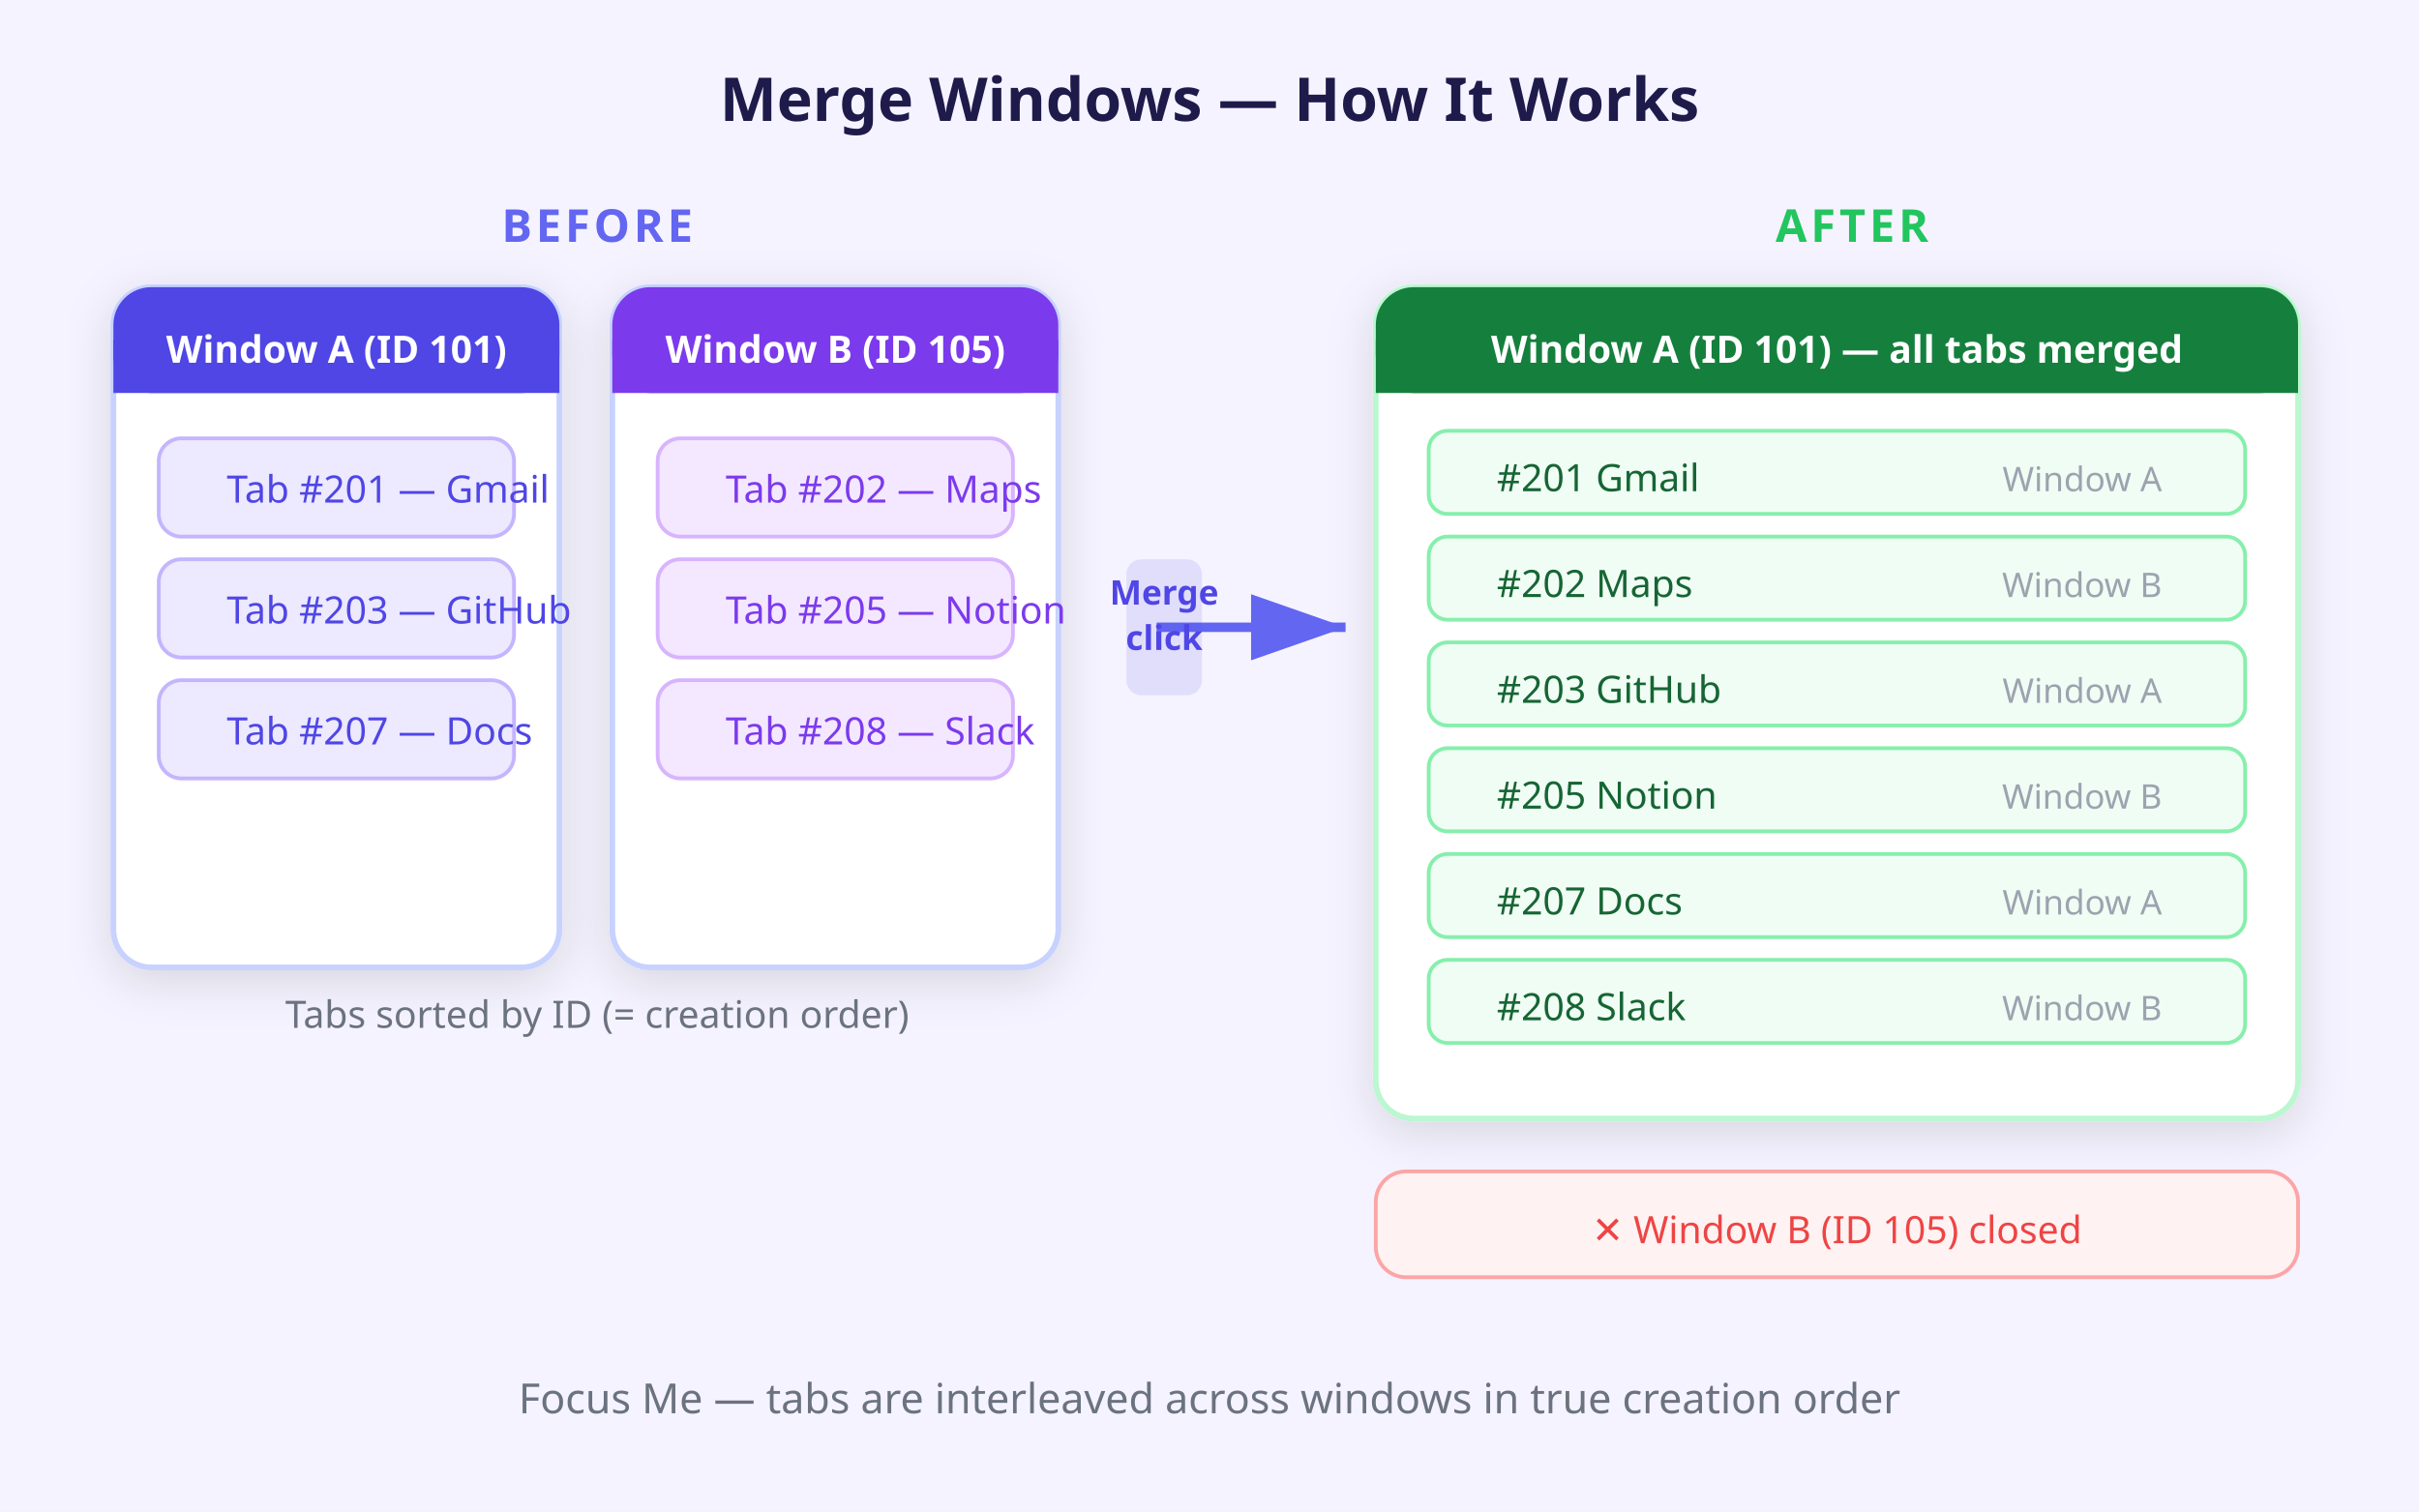
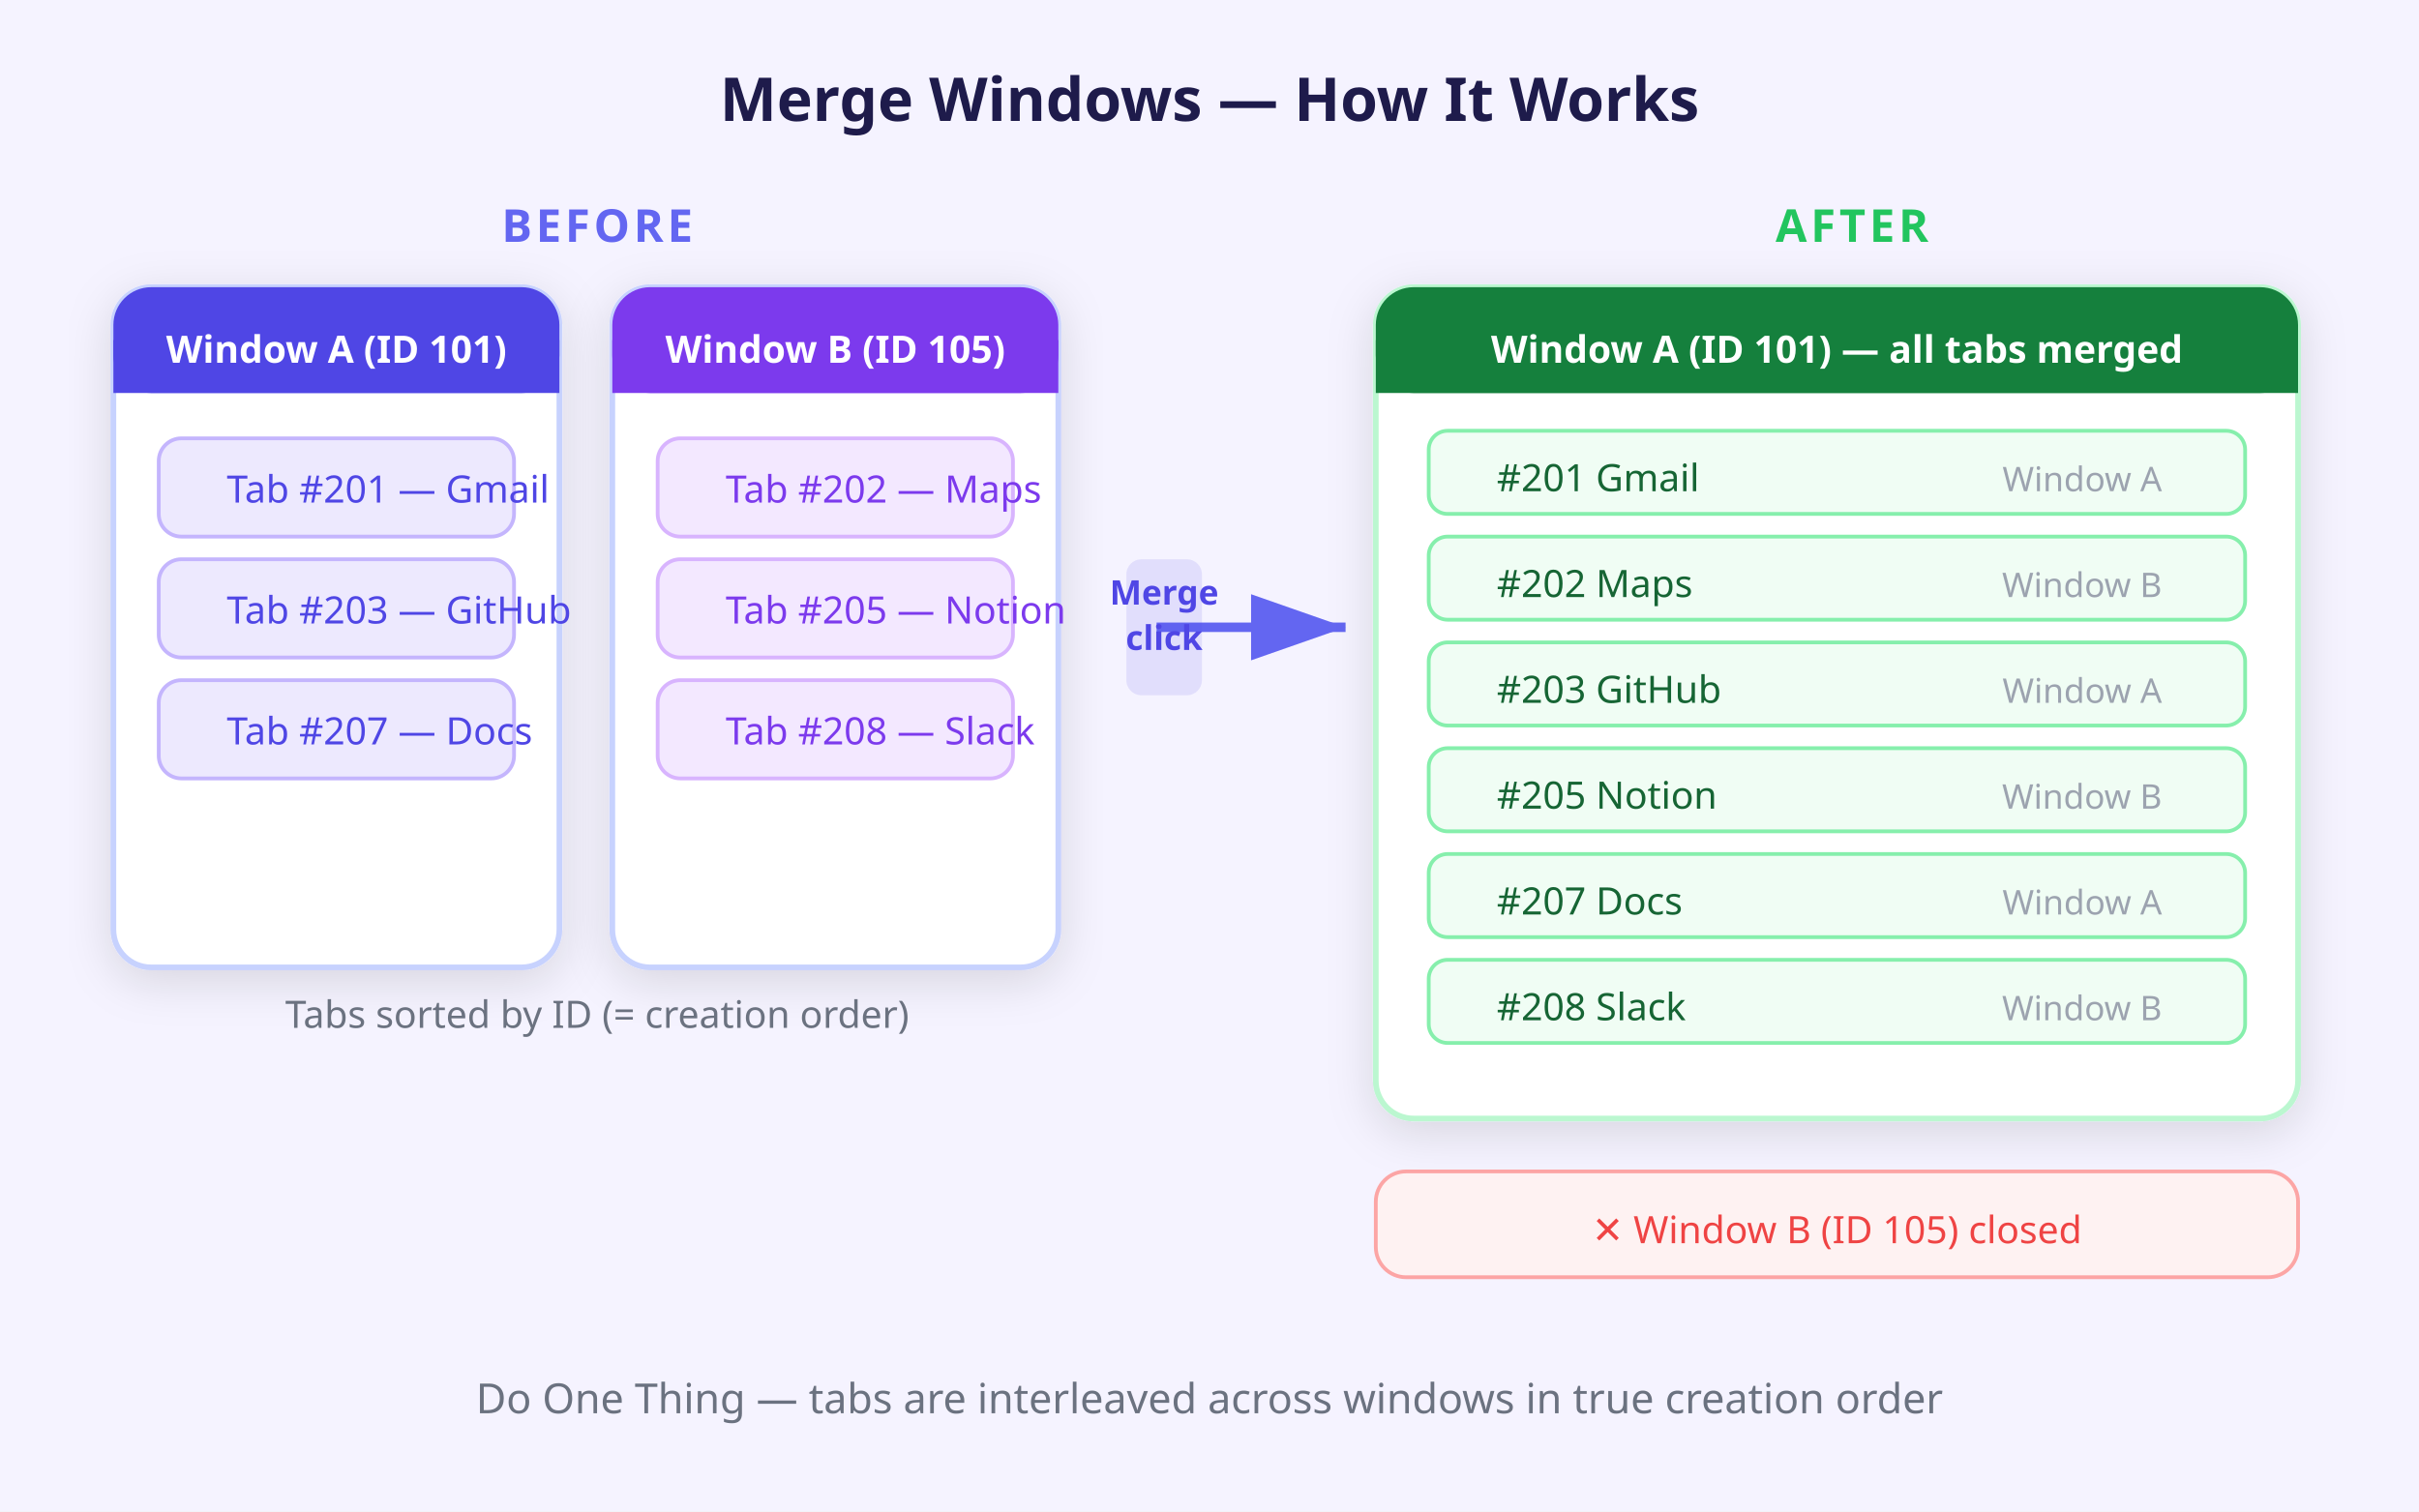
<svg xmlns="http://www.w3.org/2000/svg" width="640" height="400" viewBox="0 0 640 400">
  <defs>
    <filter id="card-shadow">
      <feDropShadow dx="0" dy="3" stdDeviation="6" flood-color="#00000020" />
    </filter>
    <marker id="arrowhead" markerWidth="10" markerHeight="7" refX="10" refY="3.5" orient="auto">
      <polygon points="0 0, 10 3.5, 0 7" fill="#6366f1" />
    </marker>
    <marker id="arrowhead-gray" markerWidth="10" markerHeight="7" refX="10" refY="3.5" orient="auto">
      <polygon points="0 0, 10 3.5, 0 7" fill="#9ca3af" />
    </marker>
  </defs>
  <rect width="640" height="400" fill="#f5f3ff" />
  <text x="320" y="32" text-anchor="middle" font-family="system-ui, sans-serif" font-size="16" font-weight="700" fill="#1e1b4b">Merge Windows — How It Works</text>
  <text x="158" y="64" text-anchor="middle" font-family="system-ui, sans-serif" font-size="12" font-weight="700" fill="#6366f1" letter-spacing="1">BEFORE</text>
  <rect x="30" y="76" width="118" height="180" rx="10" fill="white" filter="url(#card-shadow)" stroke="#c7d2fe" stroke-width="1.5" />
  <rect x="30" y="76" width="118" height="28" rx="10" fill="#4f46e5" />
  <rect x="30" y="90" width="118" height="14" fill="#4f46e5" />
  <text x="89" y="96" text-anchor="middle" font-family="system-ui, sans-serif" font-size="10" font-weight="700" fill="white">Window A  (ID 101)</text>
  <rect x="42" y="116" width="94" height="26" rx="6" fill="#ede9fe" stroke="#c4b5fd" stroke-width="1" />
  <text x="60" y="133" font-family="system-ui, sans-serif" font-size="10" fill="#4f46e5">Tab #201 — Gmail</text>
  <rect x="42" y="148" width="94" height="26" rx="6" fill="#ede9fe" stroke="#c4b5fd" stroke-width="1" />
  <text x="60" y="165" font-family="system-ui, sans-serif" font-size="10" fill="#4f46e5">Tab #203 — GitHub</text>
  <rect x="42" y="180" width="94" height="26" rx="6" fill="#ede9fe" stroke="#c4b5fd" stroke-width="1" />
  <text x="60" y="197" font-family="system-ui, sans-serif" font-size="10" fill="#4f46e5">Tab #207 — Docs</text>
  <rect x="162" y="76" width="118" height="180" rx="10" fill="white" filter="url(#card-shadow)" stroke="#c7d2fe" stroke-width="1.5" />
  <rect x="162" y="76" width="118" height="28" rx="10" fill="#7c3aed" />
  <rect x="162" y="90" width="118" height="14" fill="#7c3aed" />
  <text x="221" y="96" text-anchor="middle" font-family="system-ui, sans-serif" font-size="10" font-weight="700" fill="white">Window B  (ID 105)</text>
  <rect x="174" y="116" width="94" height="26" rx="6" fill="#f3e8ff" stroke="#d8b4fe" stroke-width="1" />
  <text x="192" y="133" font-family="system-ui, sans-serif" font-size="10" fill="#7c3aed">Tab #202 — Maps</text>
  <rect x="174" y="148" width="94" height="26" rx="6" fill="#f3e8ff" stroke="#d8b4fe" stroke-width="1" />
  <text x="192" y="165" font-family="system-ui, sans-serif" font-size="10" fill="#7c3aed">Tab #205 — Notion</text>
  <rect x="174" y="180" width="94" height="26" rx="6" fill="#f3e8ff" stroke="#d8b4fe" stroke-width="1" />
  <text x="192" y="197" font-family="system-ui, sans-serif" font-size="10" fill="#7c3aed">Tab #208 — Slack</text>
  <text x="158" y="272" text-anchor="middle" font-family="system-ui, sans-serif" font-size="10" fill="#6b7280">Tabs sorted by ID (= creation order)</text>
  <line x1="306" y1="166" x2="356" y2="166" stroke="#6366f1" stroke-width="2.5" marker-end="url(#arrowhead)" />
  <rect x="298" y="148" width="20" height="36" rx="4" fill="#4f46e5" opacity="0.12" />
  <text x="308" y="160" text-anchor="middle" font-family="system-ui, sans-serif" font-size="9" fill="#4f46e5" font-weight="700">Merge</text>
  <text x="308" y="172" text-anchor="middle" font-family="system-ui, sans-serif" font-size="9" fill="#4f46e5" font-weight="700">click</text>
  <text x="490" y="64" text-anchor="middle" font-family="system-ui, sans-serif" font-size="12" font-weight="700" fill="#22c55e" letter-spacing="1">AFTER</text>
  <rect x="364" y="76" width="244" height="220" rx="10" fill="white" filter="url(#card-shadow)" stroke="#bbf7d0" stroke-width="1.5" />
  <rect x="364" y="76" width="244" height="28" rx="10" fill="#15803d" />
  <rect x="364" y="90" width="244" height="14" fill="#15803d" />
  <text x="486" y="96" text-anchor="middle" font-family="system-ui, sans-serif" font-size="10" font-weight="700" fill="white">Window A  (ID 101) — all tabs merged</text>
  <rect x="378" y="114" width="216" height="22" rx="5" fill="#f0fdf4" stroke="#86efac" stroke-width="1" />
  <text x="396" y="130" font-family="system-ui, sans-serif" font-size="10" fill="#166534">#201  Gmail</text>
  <text x="572" y="130" text-anchor="end" font-family="system-ui, sans-serif" font-size="9" fill="#9ca3af">Window A</text>
  <rect x="378" y="142" width="216" height="22" rx="5" fill="#f0fdf4" stroke="#86efac" stroke-width="1" />
  <text x="396" y="158" font-family="system-ui, sans-serif" font-size="10" fill="#166534">#202  Maps</text>
  <text x="572" y="158" text-anchor="end" font-family="system-ui, sans-serif" font-size="9" fill="#9ca3af">Window B</text>
  <rect x="378" y="170" width="216" height="22" rx="5" fill="#f0fdf4" stroke="#86efac" stroke-width="1" />
  <text x="396" y="186" font-family="system-ui, sans-serif" font-size="10" fill="#166534">#203  GitHub</text>
  <text x="572" y="186" text-anchor="end" font-family="system-ui, sans-serif" font-size="9" fill="#9ca3af">Window A</text>
  <rect x="378" y="198" width="216" height="22" rx="5" fill="#f0fdf4" stroke="#86efac" stroke-width="1" />
  <text x="396" y="214" font-family="system-ui, sans-serif" font-size="10" fill="#166534">#205  Notion</text>
  <text x="572" y="214" text-anchor="end" font-family="system-ui, sans-serif" font-size="9" fill="#9ca3af">Window B</text>
  <rect x="378" y="226" width="216" height="22" rx="5" fill="#f0fdf4" stroke="#86efac" stroke-width="1" />
  <text x="396" y="242" font-family="system-ui, sans-serif" font-size="10" fill="#166534">#207  Docs</text>
  <text x="572" y="242" text-anchor="end" font-family="system-ui, sans-serif" font-size="9" fill="#9ca3af">Window A</text>
  <rect x="378" y="254" width="216" height="22" rx="5" fill="#f0fdf4" stroke="#86efac" stroke-width="1" />
  <text x="396" y="270" font-family="system-ui, sans-serif" font-size="10" fill="#166534">#208  Slack</text>
  <text x="572" y="270" text-anchor="end" font-family="system-ui, sans-serif" font-size="9" fill="#9ca3af">Window B</text>
  <rect x="364" y="310" width="244" height="28" rx="8" fill="#fef2f2" stroke="#fca5a5" stroke-width="1" />
  <text x="486" y="329" text-anchor="middle" font-family="system-ui, sans-serif" font-size="10" fill="#ef4444">✕  Window B (ID 105) closed</text>
-   <text x="320" y="374" text-anchor="middle" font-family="system-ui, sans-serif" font-size="11" fill="#6b7280">Focus Me — tabs are interleaved across windows in true creation order</text>
+   <text x="320" y="374" text-anchor="middle" font-family="system-ui, sans-serif" font-size="11" fill="#6b7280">Do One Thing — tabs are interleaved across windows in true creation order</text>
</svg>
